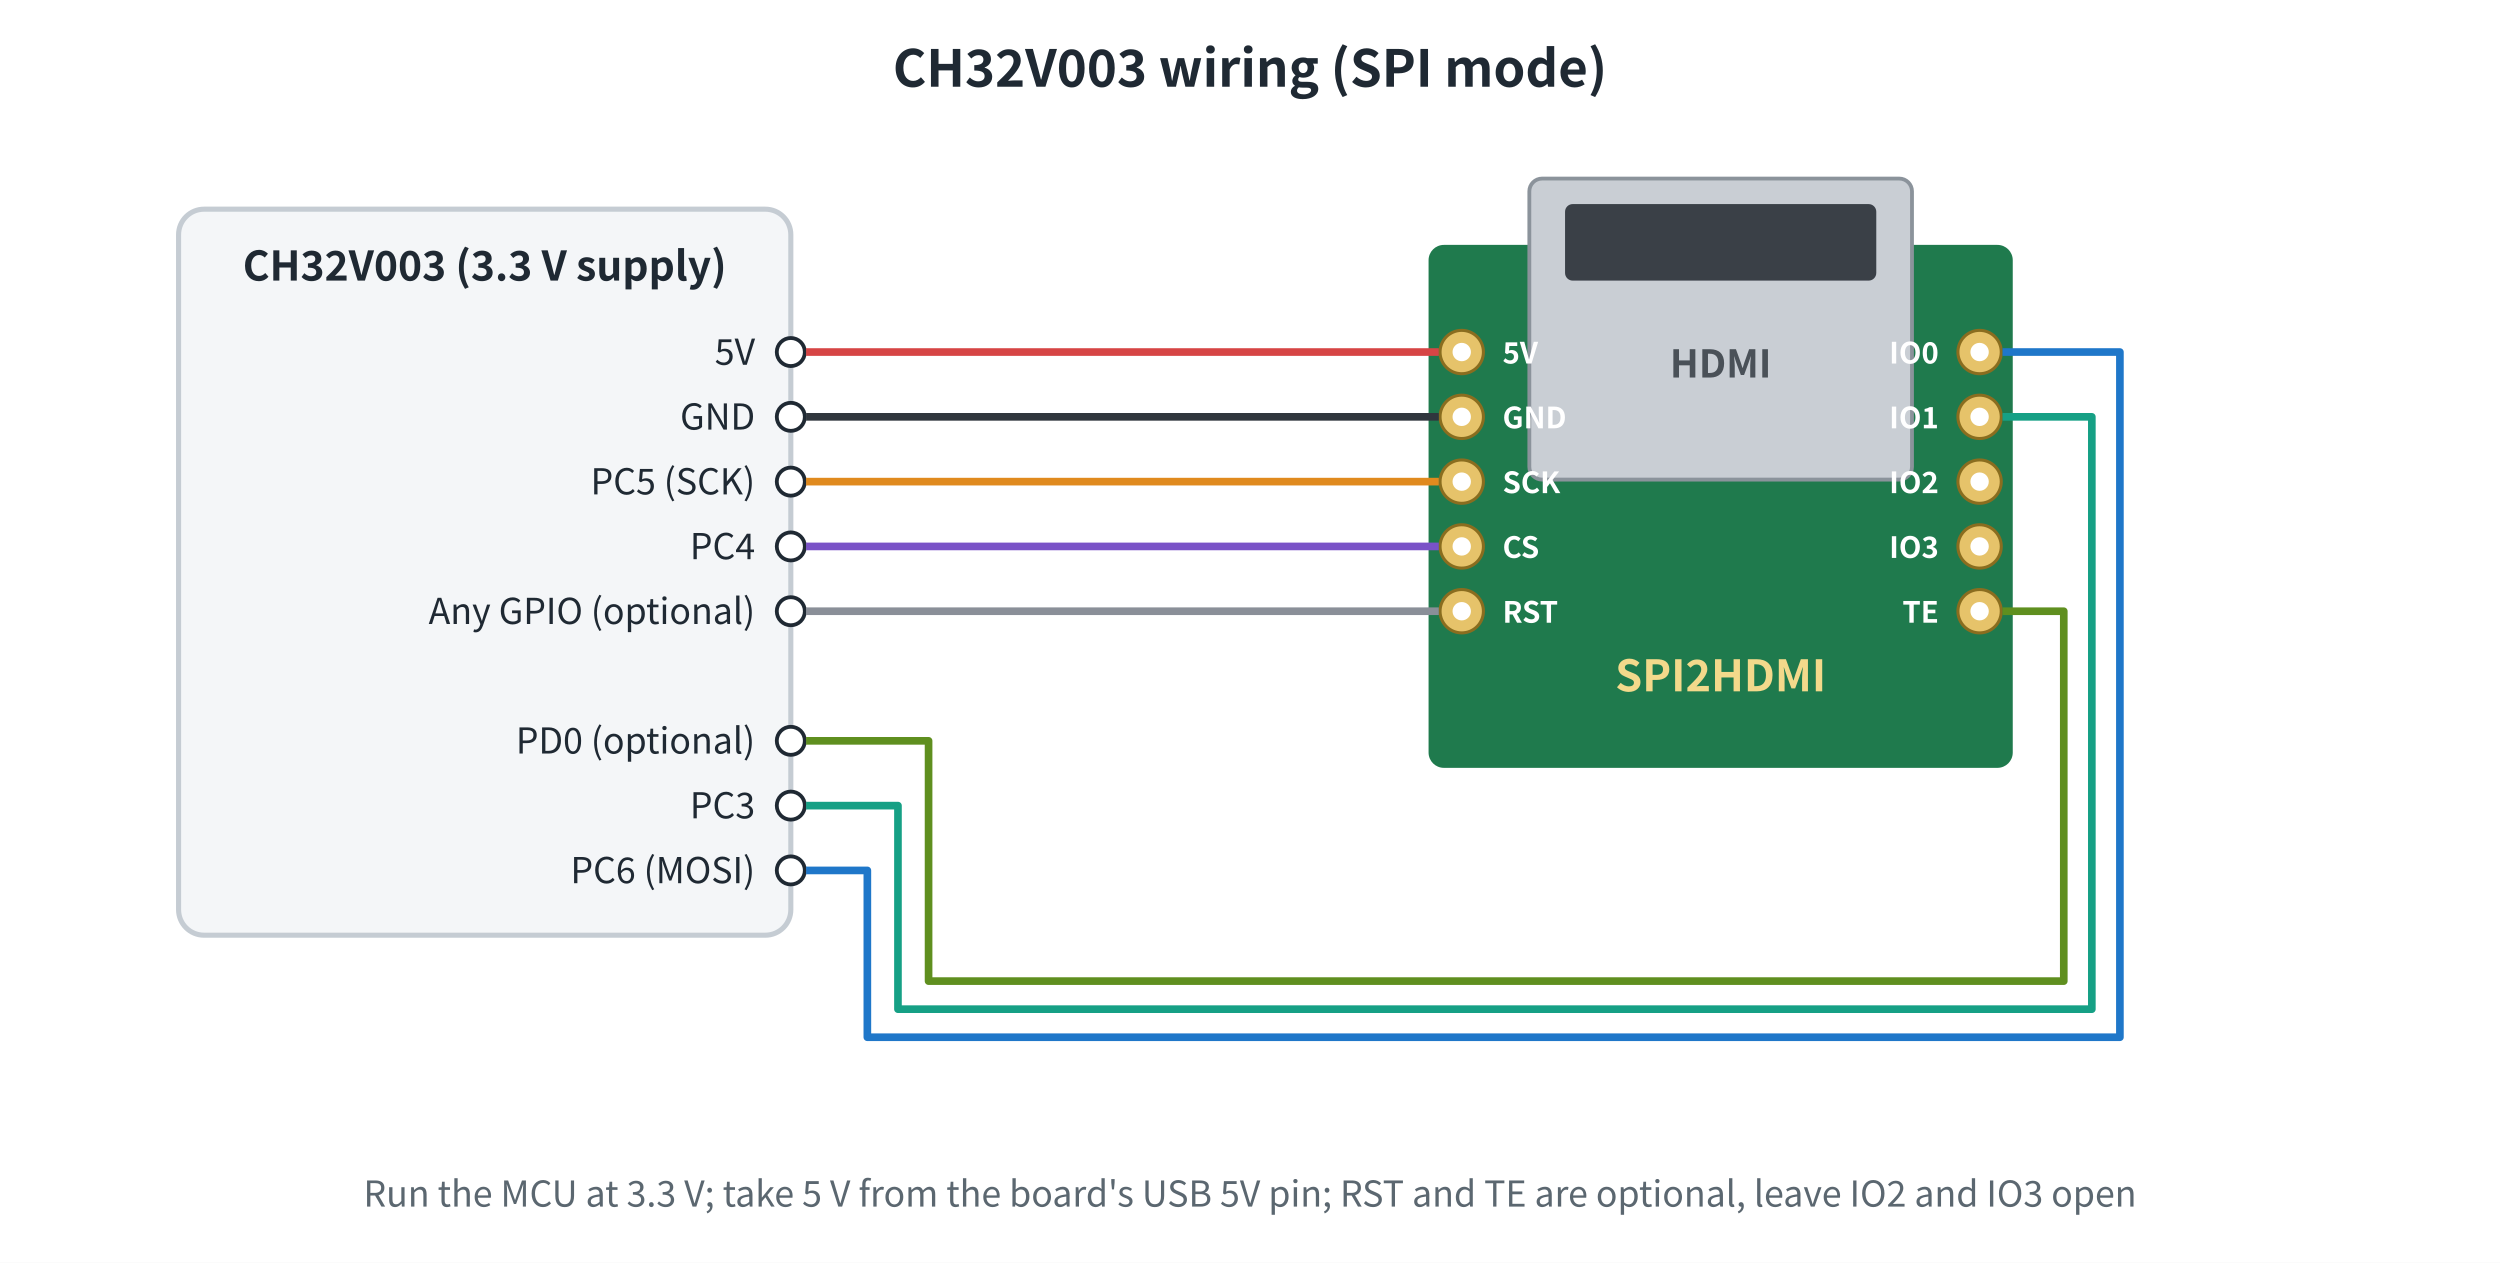
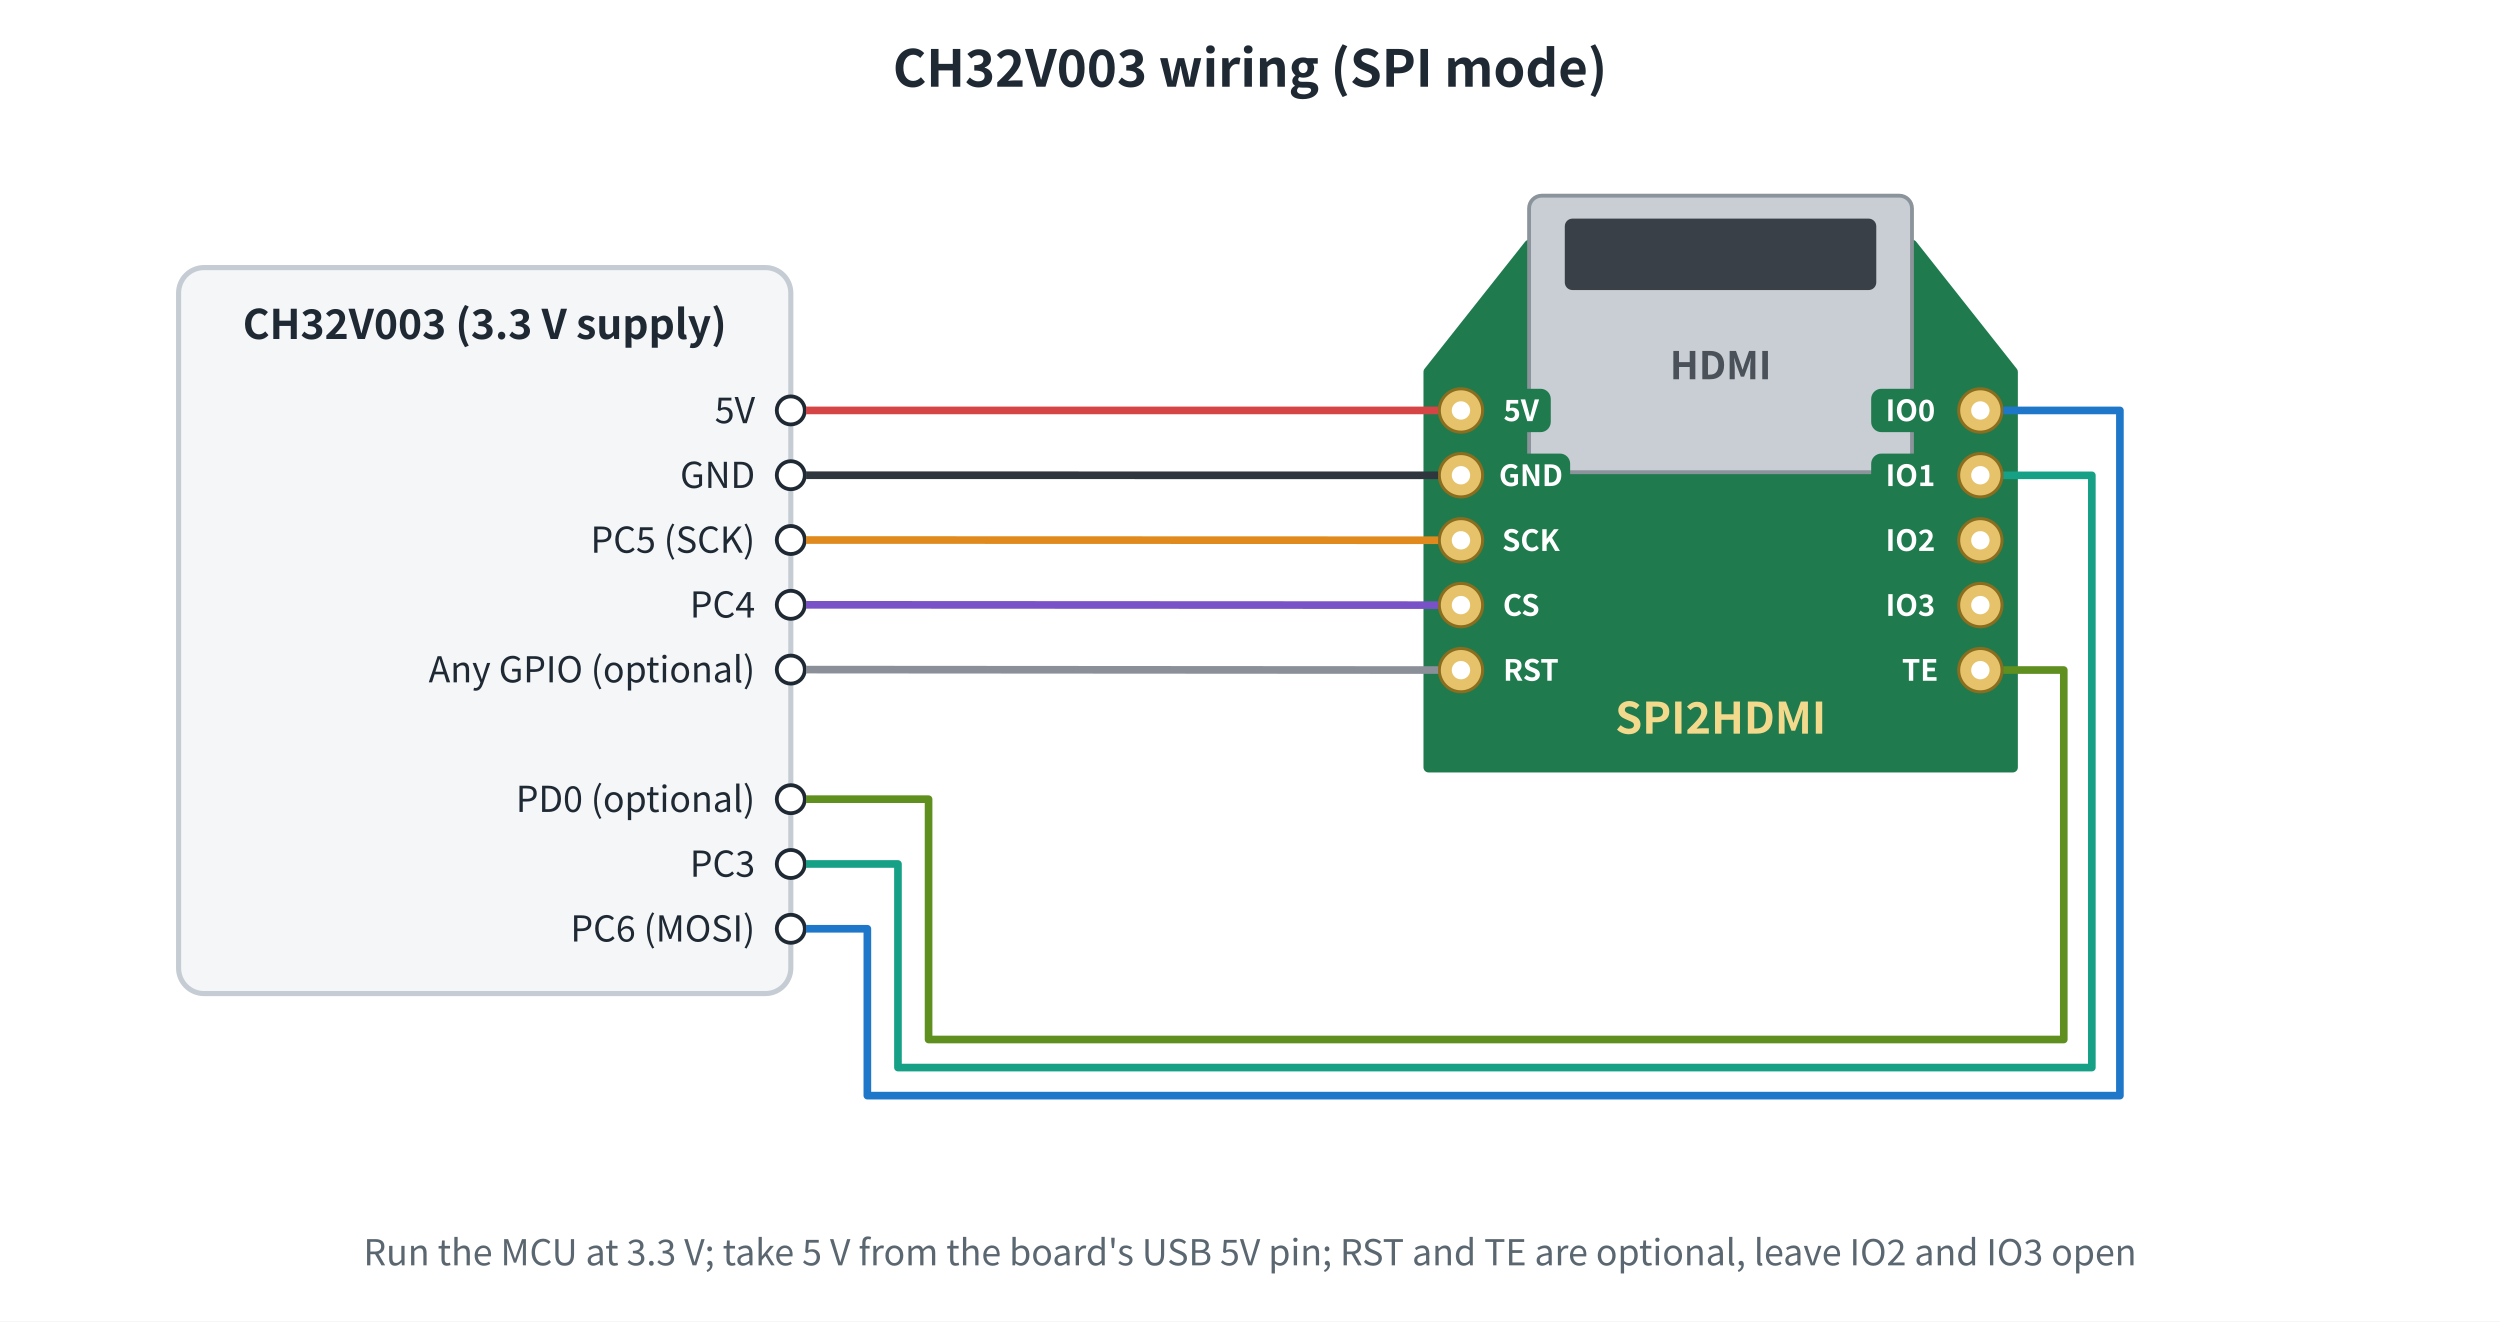
- <svg xmlns="http://www.w3.org/2000/svg" viewBox="0 0 980 495" width="980" height="495" font-family="Noto Sans CJK SC, Source Han Sans SC, Microsoft YaHei, PingFang SC, Arial, sans-serif">
-   <rect width="980" height="495" fill="#ffffff" />
+ <svg xmlns="http://www.w3.org/2000/svg" viewBox="0 0 980 518" width="980" height="518" font-family="Noto Sans CJK SC, Source Han Sans SC, Microsoft YaHei, PingFang SC, Arial, sans-serif">
+   <rect width="980" height="518" fill="#ffffff" />
  <text x="490.0" y="34" font-size="20" text-anchor="middle" fill="#1f2933" font-weight="bold">CH32V003 wiring (SPI mode)</text>
-   <rect x="70" y="82.0" width="240" height="284.6" rx="10" fill="#f4f6f8" stroke="#c5ccd3" stroke-width="2" />
-   <text x="190.0" y="110.0" font-size="16" text-anchor="middle" fill="#1f2933" font-weight="bold">CH32V003 (3.3 V supply)</text>
-   <rect x="560" y="96" width="229.0" height="205.0" rx="6.0" fill="#1f7a4d" />
-   <rect x="599.5" y="70.0" width="150.0" height="118.0" rx="5.0" fill="#c9ced4" stroke="#8b939b" stroke-width="1.5" />
-   <rect x="613.5" y="80.0" width="122.0" height="30.0" rx="3.0" fill="#3a4047" />
-   <text x="674.5" y="148.0" font-size="15.0" text-anchor="middle" fill="#4a5158" font-weight="bold">HDMI</text>
-   <text x="674.5" y="271.0" font-size="17.0" text-anchor="middle" fill="#f3d98b" font-weight="bold">SPI2HDMI</text>
-   <circle cx="573.0" cy="138.0" r="8.5" fill="#e6c36a" stroke="#8a6d1f" stroke-width="1.2" />
-   <circle cx="573.0" cy="138.0" r="3.6" fill="#ffffff" />
-   <text x="589.0" y="142.5" font-size="11.5" text-anchor="start" fill="#ffffff" font-weight="bold">5V</text>
-   <circle cx="573.0" cy="163.4" r="8.5" fill="#e6c36a" stroke="#8a6d1f" stroke-width="1.2" />
-   <circle cx="573.0" cy="163.4" r="3.6" fill="#ffffff" />
-   <text x="589.0" y="167.9" font-size="11.5" text-anchor="start" fill="#ffffff" font-weight="bold">GND</text>
-   <circle cx="573.0" cy="188.8" r="8.5" fill="#e6c36a" stroke="#8a6d1f" stroke-width="1.2" />
-   <circle cx="573.0" cy="188.8" r="3.6" fill="#ffffff" />
-   <text x="589.0" y="193.3" font-size="11.5" text-anchor="start" fill="#ffffff" font-weight="bold">SCK</text>
-   <circle cx="573.0" cy="214.2" r="8.5" fill="#e6c36a" stroke="#8a6d1f" stroke-width="1.2" />
-   <circle cx="573.0" cy="214.2" r="3.6" fill="#ffffff" />
-   <text x="589.0" y="218.7" font-size="11.5" text-anchor="start" fill="#ffffff" font-weight="bold">CS</text>
-   <circle cx="573.0" cy="239.6" r="8.5" fill="#e6c36a" stroke="#8a6d1f" stroke-width="1.2" />
-   <circle cx="573.0" cy="239.6" r="3.6" fill="#ffffff" />
-   <text x="589.0" y="244.1" font-size="11.5" text-anchor="start" fill="#ffffff" font-weight="bold">RST</text>
-   <circle cx="776.0" cy="138.0" r="8.5" fill="#e6c36a" stroke="#8a6d1f" stroke-width="1.2" />
-   <circle cx="776.0" cy="138.0" r="3.6" fill="#ffffff" />
-   <text x="760.0" y="142.5" font-size="11.5" text-anchor="end" fill="#ffffff" font-weight="bold">IO0</text>
-   <circle cx="776.0" cy="163.4" r="8.5" fill="#e6c36a" stroke="#8a6d1f" stroke-width="1.2" />
-   <circle cx="776.0" cy="163.4" r="3.6" fill="#ffffff" />
-   <text x="760.0" y="167.9" font-size="11.5" text-anchor="end" fill="#ffffff" font-weight="bold">IO1</text>
-   <circle cx="776.0" cy="188.8" r="8.5" fill="#e6c36a" stroke="#8a6d1f" stroke-width="1.2" />
-   <circle cx="776.0" cy="188.8" r="3.6" fill="#ffffff" />
-   <text x="760.0" y="193.3" font-size="11.5" text-anchor="end" fill="#ffffff" font-weight="bold">IO2</text>
-   <circle cx="776.0" cy="214.2" r="8.5" fill="#e6c36a" stroke="#8a6d1f" stroke-width="1.2" />
-   <circle cx="776.0" cy="214.2" r="3.6" fill="#ffffff" />
-   <text x="760.0" y="218.7" font-size="11.5" text-anchor="end" fill="#ffffff" font-weight="bold">IO3</text>
-   <circle cx="776.0" cy="239.6" r="8.5" fill="#e6c36a" stroke="#8a6d1f" stroke-width="1.2" />
-   <circle cx="776.0" cy="239.6" r="3.6" fill="#ffffff" />
-   <text x="760.0" y="244.1" font-size="11.5" text-anchor="end" fill="#ffffff" font-weight="bold">TE</text>
-   <circle cx="310" cy="138.0" r="5.5" fill="#ffffff" stroke="#1f2933" stroke-width="1.5" />
-   <text x="296" y="143.0" font-size="14" text-anchor="end" fill="#1f2933" font-weight="normal">5V</text>
-   <line x1="316" y1="138.0" x2="564.0" y2="138.0" stroke="#d64545" stroke-width="3" />
-   <circle cx="310" cy="163.4" r="5.5" fill="#ffffff" stroke="#1f2933" stroke-width="1.5" />
-   <text x="296" y="168.4" font-size="14" text-anchor="end" fill="#1f2933" font-weight="normal">GND</text>
-   <line x1="316" y1="163.4" x2="564.0" y2="163.4" stroke="#30363d" stroke-width="3" />
-   <circle cx="310" cy="188.8" r="5.5" fill="#ffffff" stroke="#1f2933" stroke-width="1.5" />
-   <text x="296" y="193.8" font-size="14" text-anchor="end" fill="#1f2933" font-weight="normal">PC5 (SCK)</text>
-   <line x1="316" y1="188.8" x2="564.0" y2="188.8" stroke="#e08a1e" stroke-width="3" />
-   <circle cx="310" cy="214.2" r="5.5" fill="#ffffff" stroke="#1f2933" stroke-width="1.5" />
-   <text x="296" y="219.2" font-size="14" text-anchor="end" fill="#1f2933" font-weight="normal">PC4</text>
-   <line x1="316" y1="214.2" x2="564.0" y2="214.2" stroke="#7a52c7" stroke-width="3" />
-   <circle cx="310" cy="239.6" r="5.5" fill="#ffffff" stroke="#1f2933" stroke-width="1.5" />
-   <text x="296" y="244.6" font-size="14" text-anchor="end" fill="#1f2933" font-weight="normal">Any GPIO (optional)</text>
-   <line x1="316" y1="239.6" x2="564.0" y2="239.6" stroke="#8a8f98" stroke-width="3" />
-   <circle cx="310" cy="290.4" r="5.5" fill="#ffffff" stroke="#1f2933" stroke-width="1.5" />
-   <text x="296" y="295.4" font-size="14" text-anchor="end" fill="#1f2933" font-weight="normal">PD0 (optional)</text>
-   <path d="M316 290.4 H364 V384.6 H809 V239.6 H785.0" fill="none" stroke="#5f8f1f" stroke-width="3" stroke-linejoin="round" />
-   <circle cx="310" cy="315.8" r="5.5" fill="#ffffff" stroke="#1f2933" stroke-width="1.5" />
-   <text x="296" y="320.8" font-size="14" text-anchor="end" fill="#1f2933" font-weight="normal">PC3</text>
-   <path d="M316 315.8 H352 V395.6 H820 V163.4 H785.0" fill="none" stroke="#16a085" stroke-width="3" stroke-linejoin="round" />
-   <circle cx="310" cy="341.2" r="5.5" fill="#ffffff" stroke="#1f2933" stroke-width="1.5" />
-   <text x="296" y="346.2" font-size="14" text-anchor="end" fill="#1f2933" font-weight="normal">PC6 (MOSI)</text>
-   <path d="M316 341.2 H340 V406.6 H831 V138.0 H785.0" fill="none" stroke="#1f77c9" stroke-width="3" stroke-linejoin="round" />
-   <text x="490.0" y="473" font-size="14" text-anchor="middle" fill="#5b6770" font-weight="normal">Run the MCU at 3.3 V; take 5 V from the board's USB 5V pin; RST and TE are optional, leave IO2 and IO3 open</text>
+   <rect x="70" y="104.883" width="240" height="284.6" rx="10" fill="#f4f6f8" stroke="#c5ccd3" stroke-width="2" />
+   <text x="190.0" y="132.883" font-size="16" text-anchor="middle" fill="#1f2933" font-weight="bold">CH32V003 (3.3 V supply)</text>
+   <polygon points="560.0,300.8 789.0,300.8 789.0,145.8 749.6,96.0 599.4,96.0 560.0,145.8" fill="#1f7a4d" stroke-linejoin="round" stroke="#1f7a4d" stroke-width="4.0" />
+   <rect x="599.4" y="76.7" width="150.1" height="108.4" rx="5.0" fill="#c9ced4" stroke="#8b939b" stroke-width="1.5" />
+   <rect x="613.4" y="85.7" width="122.1" height="28.0" rx="3.0" fill="#3a4047" />
+   <text x="674.5" y="148.662" font-size="15.0" text-anchor="middle" fill="#4a5158" font-weight="bold">HDMI</text>
+   <text x="674.5" y="287.597" font-size="17.0" text-anchor="middle" fill="#f3d98b" font-weight="bold">SPI2HDMI</text>
+   <circle cx="572.7" cy="160.9" r="8.5" fill="#e6c36a" stroke="#8a6d1f" stroke-width="1.2" />
+   <circle cx="572.7" cy="160.9" r="3.6" fill="#ffffff" />
+   <rect x="584.7" y="152.4" width="23.2" height="17.0" rx="4.0" fill="#1f7a4d" />
+   <text x="596.322" y="165.083" font-size="11.5" text-anchor="middle" fill="#ffffff" font-weight="bold">5V</text>
+   <circle cx="572.7" cy="186.3" r="8.5" fill="#e6c36a" stroke="#8a6d1f" stroke-width="1.2" />
+   <circle cx="572.7" cy="186.3" r="3.6" fill="#ffffff" />
+   <rect x="584.7" y="177.8" width="30.8" height="17.0" rx="4.0" fill="#1f7a4d" />
+   <text x="600.122" y="190.528" font-size="11.5" text-anchor="middle" fill="#ffffff" font-weight="bold">GND</text>
+   <circle cx="572.7" cy="211.8" r="8.5" fill="#e6c36a" stroke="#8a6d1f" stroke-width="1.2" />
+   <circle cx="572.7" cy="211.8" r="3.6" fill="#ffffff" />
+   <rect x="584.7" y="203.3" width="30.8" height="17.0" rx="4.0" fill="#1f7a4d" />
+   <text x="600.122" y="215.972" font-size="11.5" text-anchor="middle" fill="#ffffff" font-weight="bold">SCK</text>
+   <circle cx="572.7" cy="237.2" r="8.5" fill="#e6c36a" stroke="#8a6d1f" stroke-width="1.2" />
+   <circle cx="572.7" cy="237.2" r="3.6" fill="#ffffff" />
+   <rect x="584.7" y="228.7" width="23.2" height="17.0" rx="4.0" fill="#1f7a4d" />
+   <text x="596.322" y="241.417" font-size="11.5" text-anchor="middle" fill="#ffffff" font-weight="bold">CS</text>
+   <circle cx="572.7" cy="262.7" r="8.5" fill="#e6c36a" stroke="#8a6d1f" stroke-width="1.2" />
+   <circle cx="572.7" cy="262.7" r="3.6" fill="#ffffff" />
+   <rect x="584.7" y="254.2" width="30.8" height="17.0" rx="4.0" fill="#1f7a4d" />
+   <text x="600.122" y="266.861" font-size="11.5" text-anchor="middle" fill="#ffffff" font-weight="bold">RST</text>
+   <circle cx="776.3" cy="160.9" r="8.5" fill="#e6c36a" stroke="#8a6d1f" stroke-width="1.2" />
+   <circle cx="776.3" cy="160.9" r="3.6" fill="#ffffff" />
+   <rect x="733.5" y="152.4" width="30.8" height="17.0" rx="4.0" fill="#1f7a4d" />
+   <text x="748.878" y="165.083" font-size="11.5" text-anchor="middle" fill="#ffffff" font-weight="bold">IO0</text>
+   <circle cx="776.3" cy="186.3" r="8.5" fill="#e6c36a" stroke="#8a6d1f" stroke-width="1.2" />
+   <circle cx="776.3" cy="186.3" r="3.6" fill="#ffffff" />
+   <rect x="733.5" y="177.8" width="30.8" height="17.0" rx="4.0" fill="#1f7a4d" />
+   <text x="748.878" y="190.528" font-size="11.5" text-anchor="middle" fill="#ffffff" font-weight="bold">IO1</text>
+   <circle cx="776.3" cy="211.8" r="8.5" fill="#e6c36a" stroke="#8a6d1f" stroke-width="1.2" />
+   <circle cx="776.3" cy="211.8" r="3.6" fill="#ffffff" />
+   <rect x="733.5" y="203.3" width="30.8" height="17.0" rx="4.0" fill="#1f7a4d" />
+   <text x="748.878" y="215.972" font-size="11.5" text-anchor="middle" fill="#ffffff" font-weight="bold">IO2</text>
+   <circle cx="776.3" cy="237.2" r="8.5" fill="#e6c36a" stroke="#8a6d1f" stroke-width="1.2" />
+   <circle cx="776.3" cy="237.2" r="3.6" fill="#ffffff" />
+   <rect x="733.5" y="228.7" width="30.8" height="17.0" rx="4.0" fill="#1f7a4d" />
+   <text x="748.878" y="241.417" font-size="11.5" text-anchor="middle" fill="#ffffff" font-weight="bold">IO3</text>
+   <circle cx="776.3" cy="262.7" r="8.5" fill="#e6c36a" stroke="#8a6d1f" stroke-width="1.2" />
+   <circle cx="776.3" cy="262.7" r="3.6" fill="#ffffff" />
+   <rect x="741.1" y="254.2" width="23.2" height="17.0" rx="4.0" fill="#1f7a4d" />
+   <text x="752.678" y="266.861" font-size="11.5" text-anchor="middle" fill="#ffffff" font-weight="bold">TE</text>
+   <circle cx="310" cy="160.883" r="5.5" fill="#ffffff" stroke="#1f2933" stroke-width="1.5" />
+   <text x="296" y="165.883" font-size="14" text-anchor="end" fill="#1f2933" font-weight="normal">5V</text>
+   <line x1="316" y1="160.883" x2="563.722" y2="160.883" stroke="#d64545" stroke-width="3" />
+   <circle cx="310" cy="186.283" r="5.5" fill="#ffffff" stroke="#1f2933" stroke-width="1.5" />
+   <text x="296" y="191.283" font-size="14" text-anchor="end" fill="#1f2933" font-weight="normal">GND</text>
+   <line x1="316" y1="186.283" x2="563.722" y2="186.328" stroke="#30363d" stroke-width="3" />
+   <circle cx="310" cy="211.683" r="5.5" fill="#ffffff" stroke="#1f2933" stroke-width="1.5" />
+   <text x="296" y="216.683" font-size="14" text-anchor="end" fill="#1f2933" font-weight="normal">PC5 (SCK)</text>
+   <line x1="316" y1="211.683" x2="563.722" y2="211.772" stroke="#e08a1e" stroke-width="3" />
+   <circle cx="310" cy="237.083" r="5.5" fill="#ffffff" stroke="#1f2933" stroke-width="1.5" />
+   <text x="296" y="242.083" font-size="14" text-anchor="end" fill="#1f2933" font-weight="normal">PC4</text>
+   <line x1="316" y1="237.083" x2="563.722" y2="237.217" stroke="#7a52c7" stroke-width="3" />
+   <circle cx="310" cy="262.483" r="5.5" fill="#ffffff" stroke="#1f2933" stroke-width="1.5" />
+   <text x="296" y="267.483" font-size="14" text-anchor="end" fill="#1f2933" font-weight="normal">Any GPIO (optional)</text>
+   <line x1="316" y1="262.483" x2="563.722" y2="262.661" stroke="#8a8f98" stroke-width="3" />
+   <circle cx="310" cy="313.283" r="5.5" fill="#ffffff" stroke="#1f2933" stroke-width="1.5" />
+   <text x="296" y="318.283" font-size="14" text-anchor="end" fill="#1f2933" font-weight="normal">PD0 (optional)</text>
+   <path d="M316 313.283 H364 V407.483 H809 V262.661 H785.278" fill="none" stroke="#5f8f1f" stroke-width="3" stroke-linejoin="round" />
+   <circle cx="310" cy="338.683" r="5.5" fill="#ffffff" stroke="#1f2933" stroke-width="1.5" />
+   <text x="296" y="343.683" font-size="14" text-anchor="end" fill="#1f2933" font-weight="normal">PC3</text>
+   <path d="M316 338.683 H352 V418.483 H820 V186.328 H785.278" fill="none" stroke="#16a085" stroke-width="3" stroke-linejoin="round" />
+   <circle cx="310" cy="364.083" r="5.5" fill="#ffffff" stroke="#1f2933" stroke-width="1.5" />
+   <text x="296" y="369.083" font-size="14" text-anchor="end" fill="#1f2933" font-weight="normal">PC6 (MOSI)</text>
+   <path d="M316 364.083 H340 V429.483 H831 V160.883 H785.278" fill="none" stroke="#1f77c9" stroke-width="3" stroke-linejoin="round" />
+   <text x="490.0" y="496" font-size="14" text-anchor="middle" fill="#5b6770" font-weight="normal">Run the MCU at 3.3 V; take 5 V from the board's USB 5V pin; RST and TE are optional, leave IO2 and IO3 open</text>
</svg>
